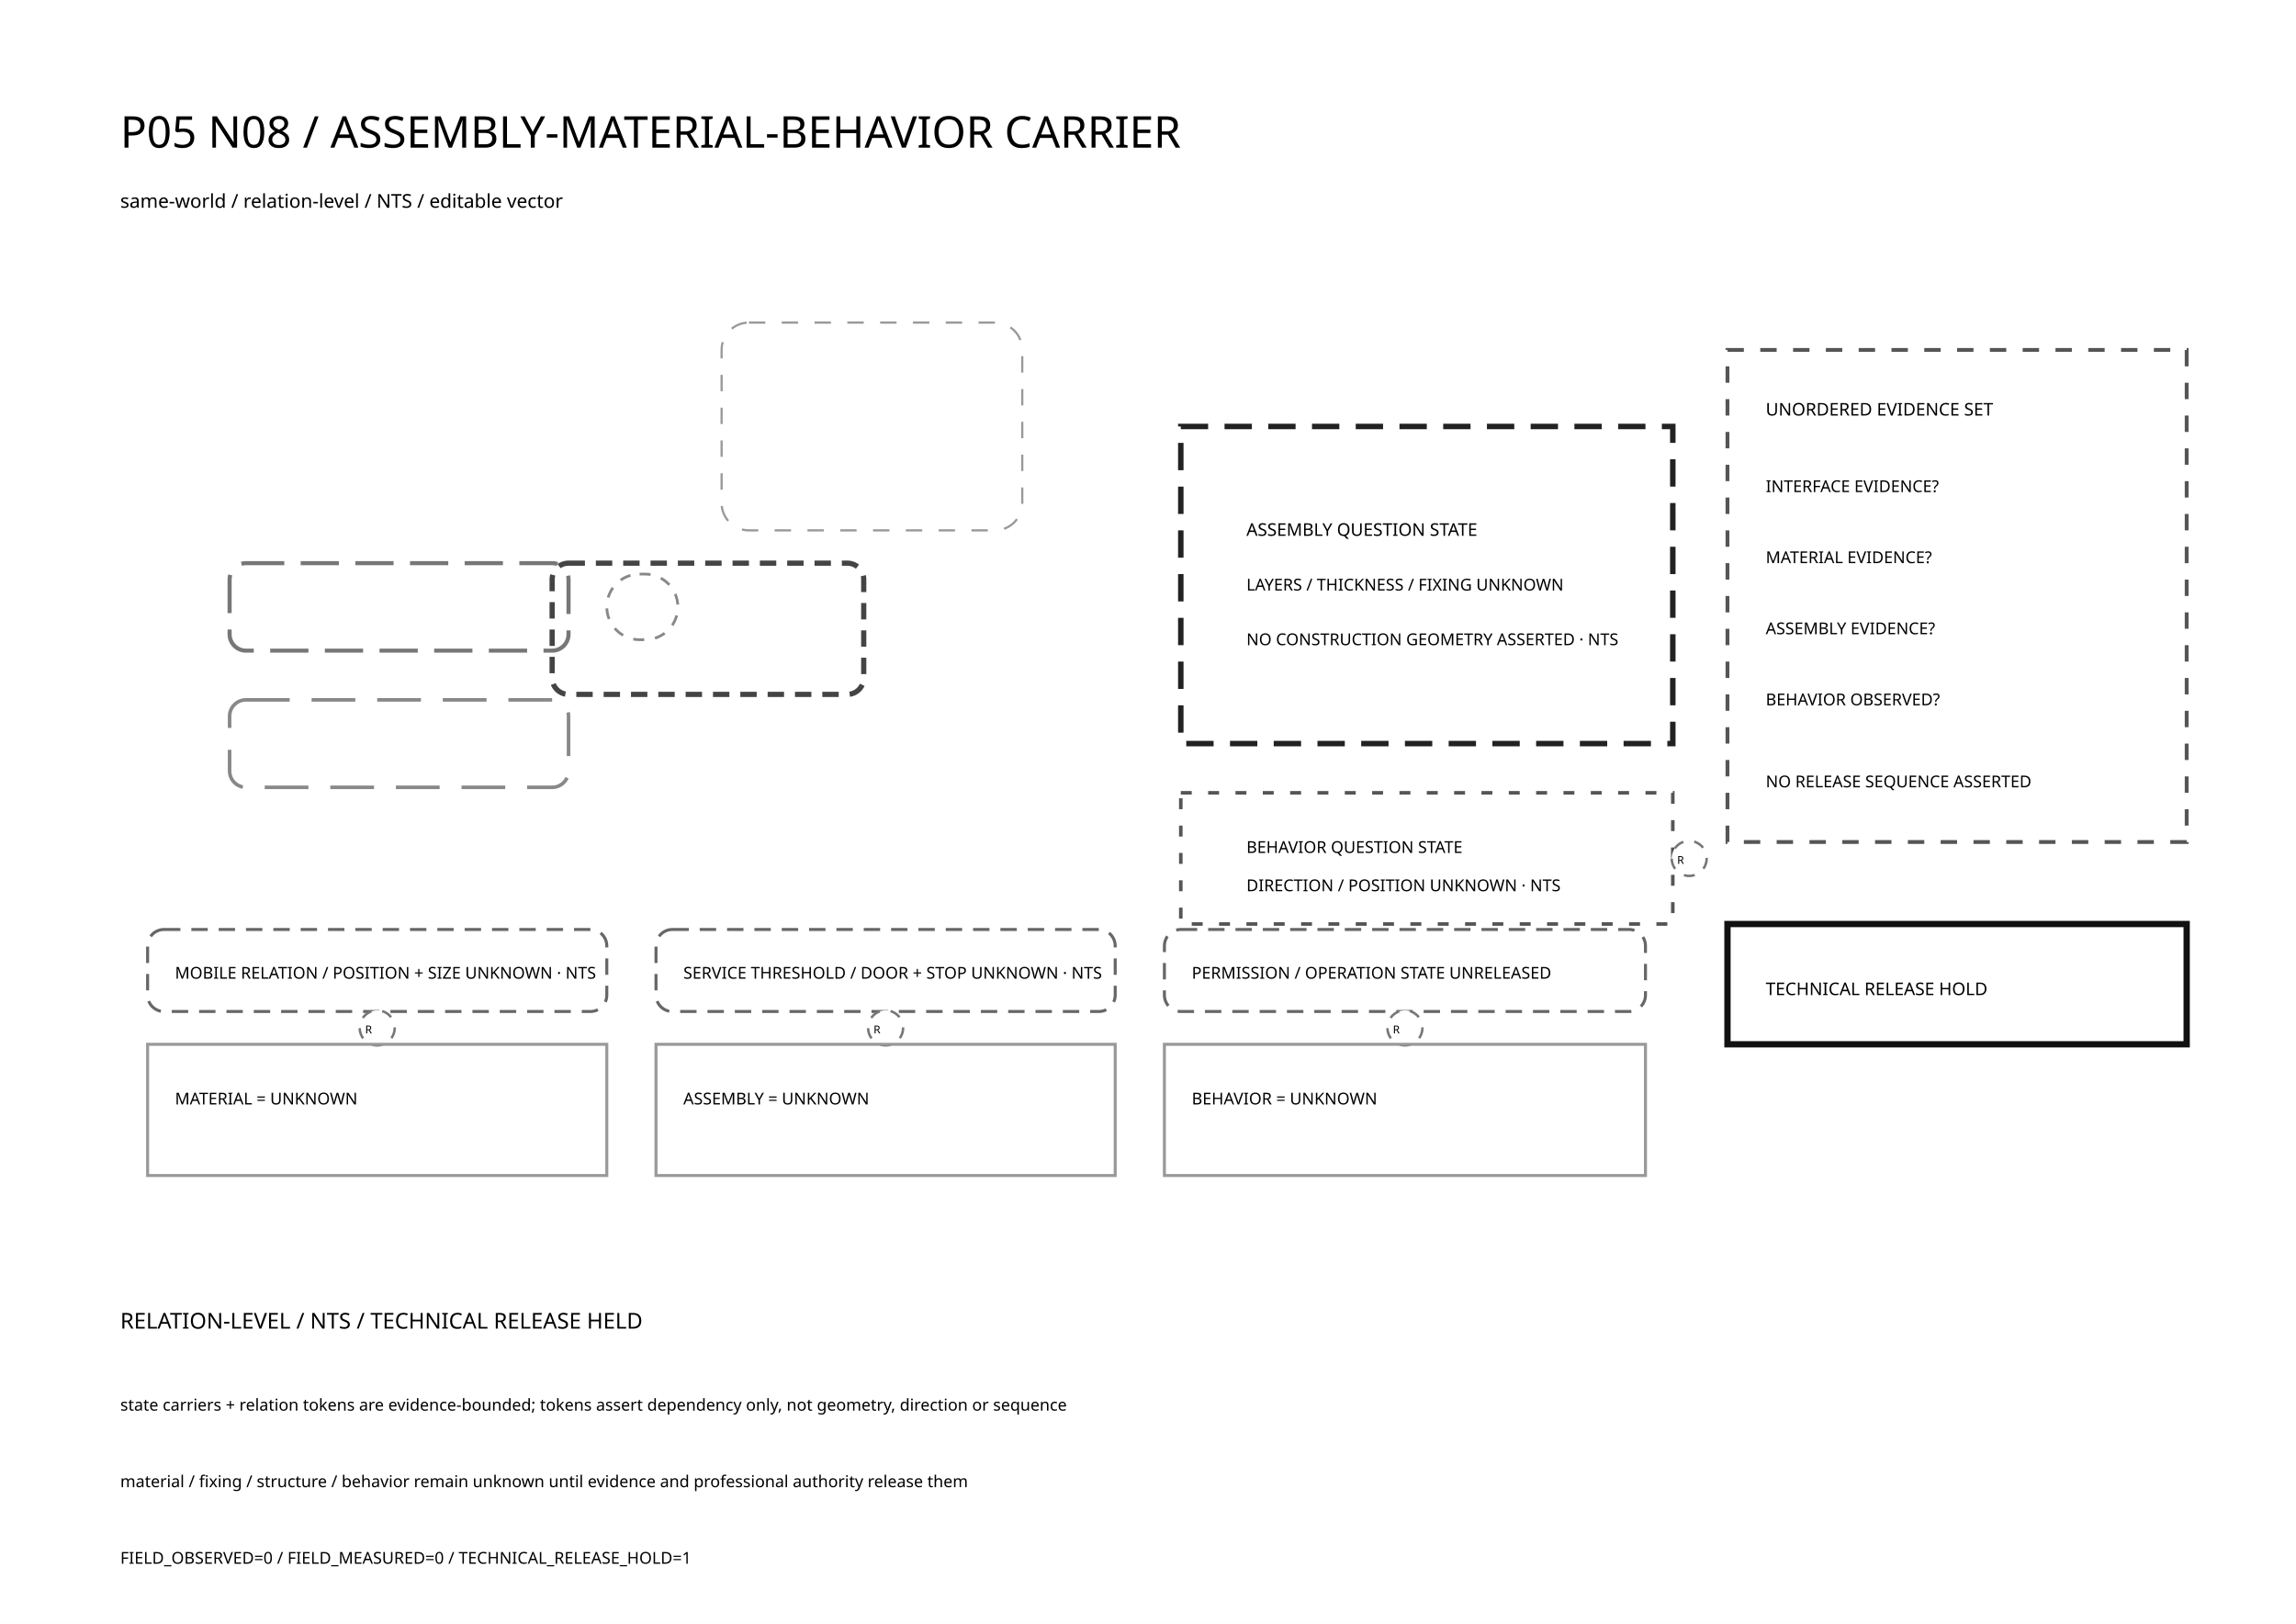
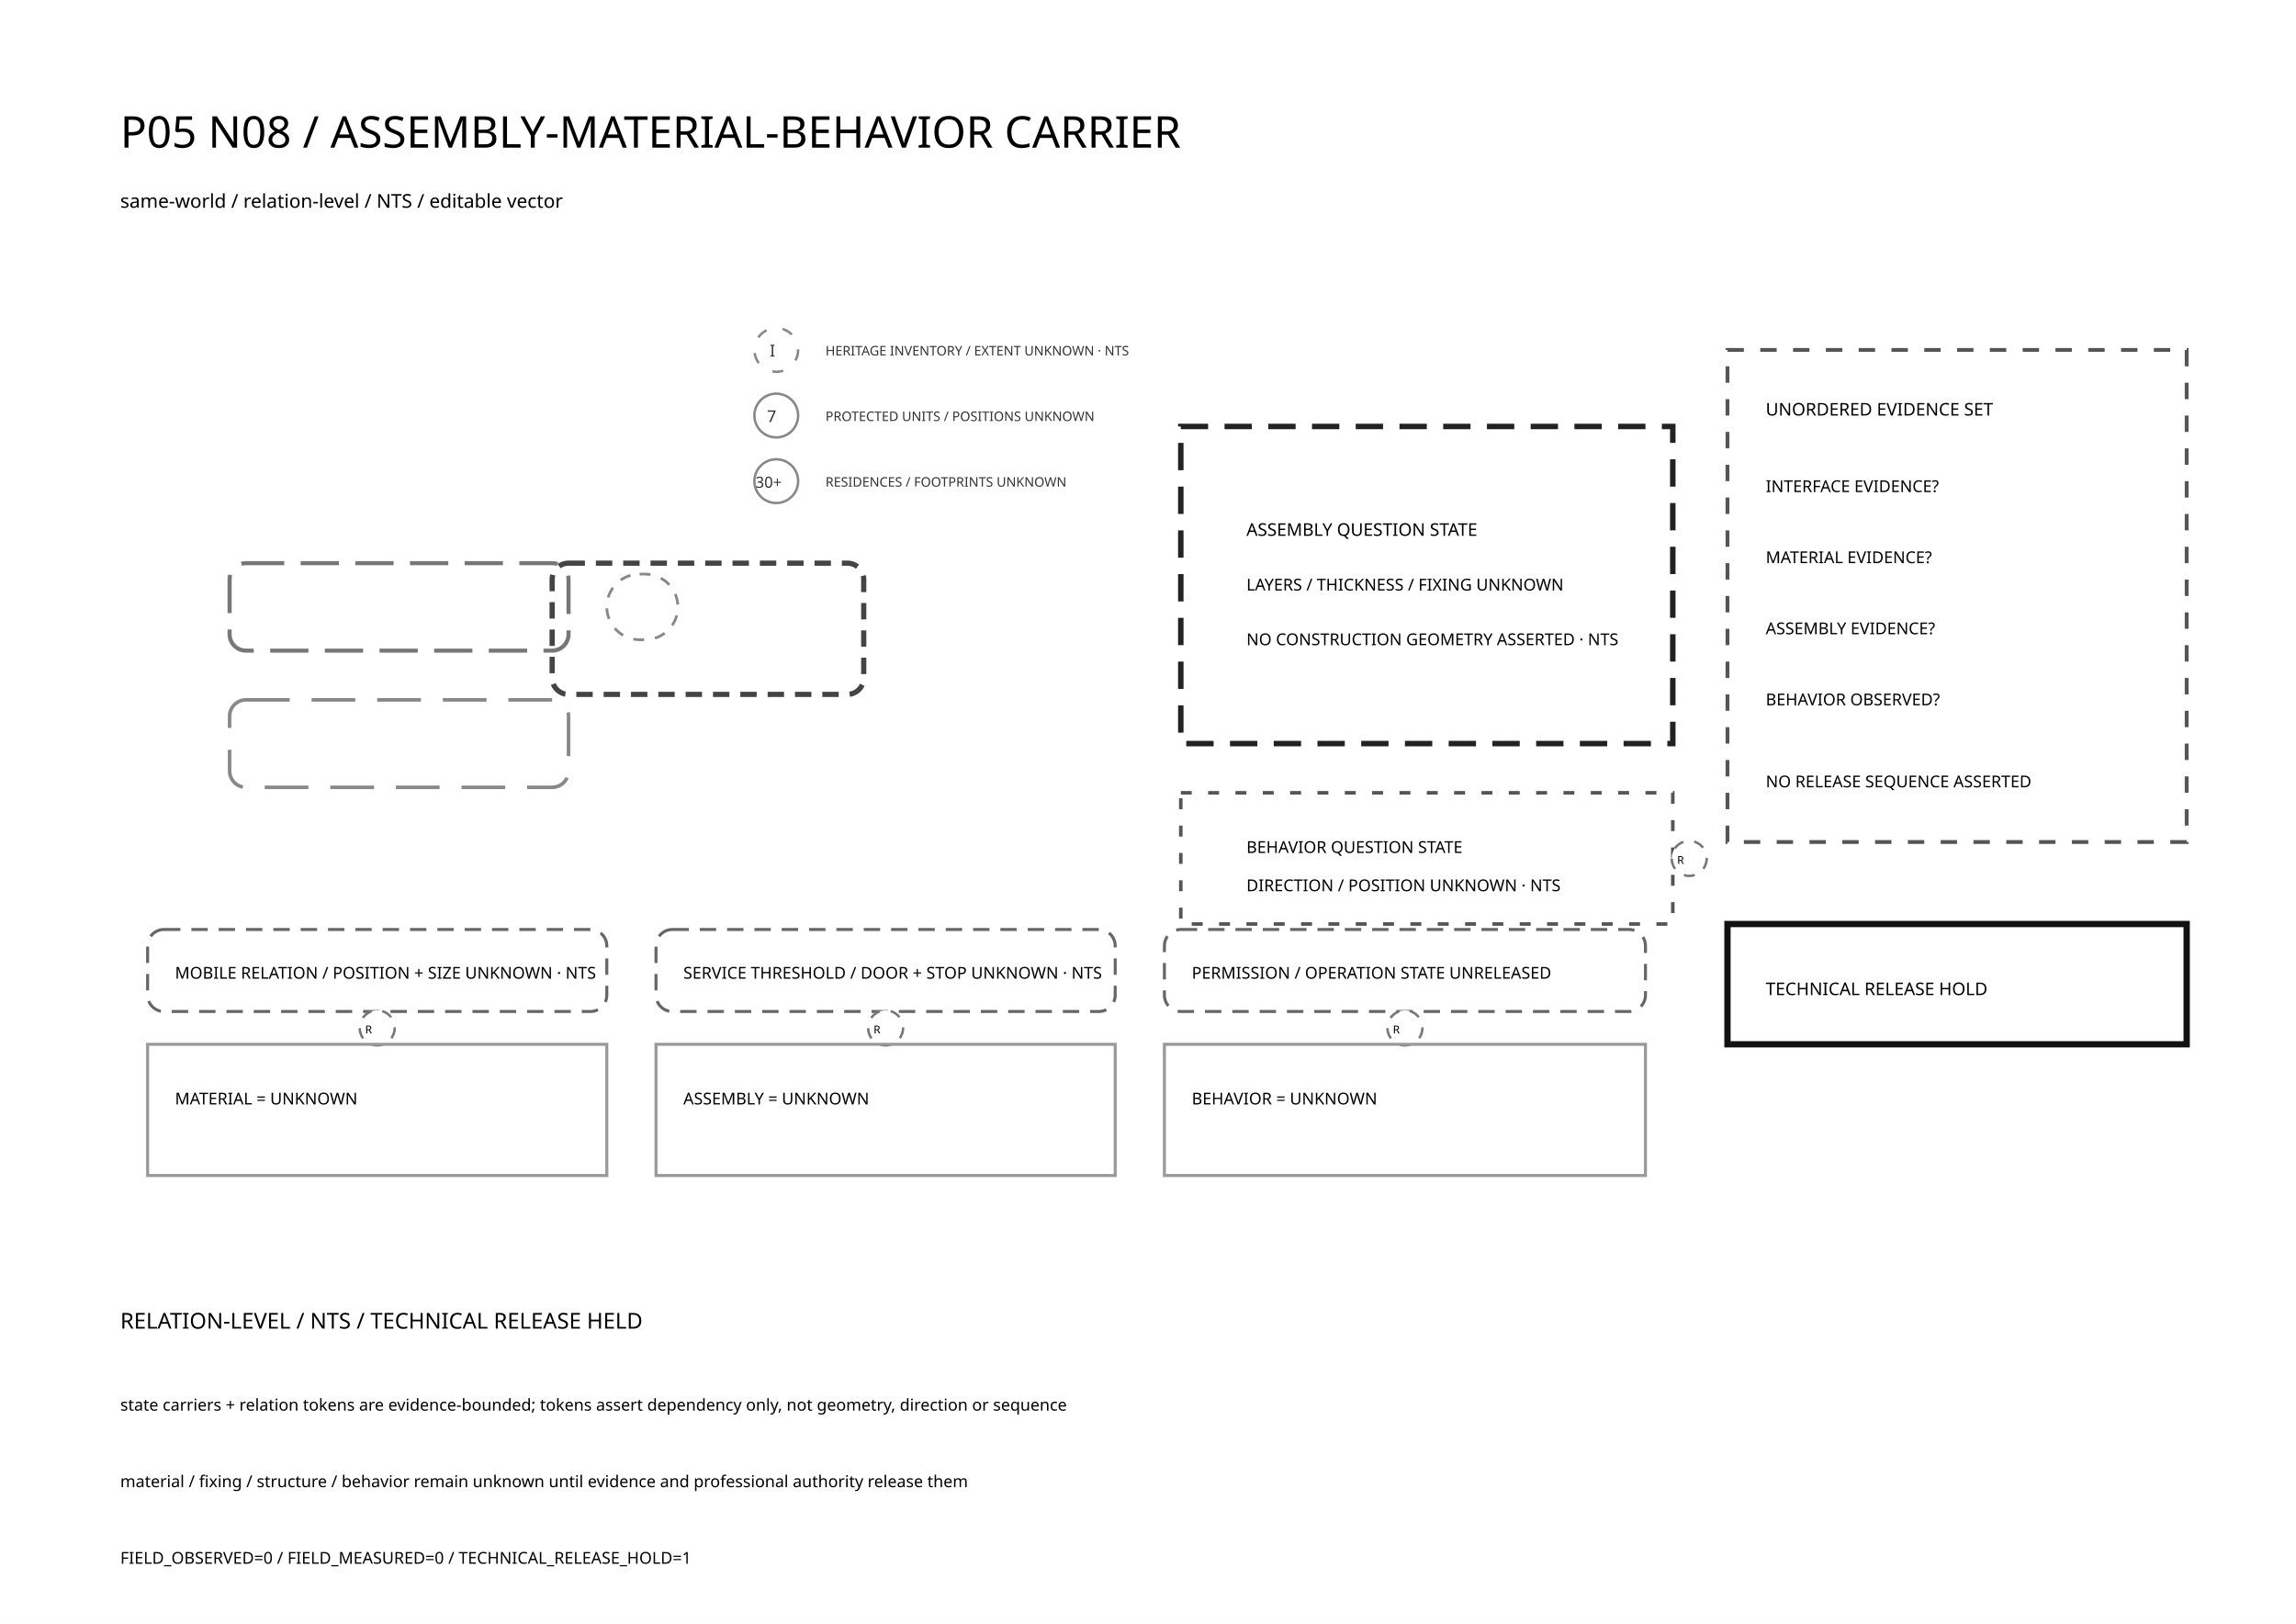
<svg xmlns="http://www.w3.org/2000/svg" width="420mm" height="297mm" viewBox="0 0 420 297">
  <rect width="420" height="297" fill="white" />
  <g id="L00-FRAME" font-family="sans-serif">
    <text x="22" y="27" font-size="8">P05 N08 / ASSEMBLY-MATERIAL-BEHAVIOR CARRIER</text>
    <text x="22" y="38" font-size="3.5">same-world / relation-level / NTS / editable vector</text>
  </g>
  <g id="L10-CONTEXT" fill="none">
    <g id="N08-SAME-WORLD-RELATION-CONTEXT">
      <rect id="N08-ROUTE-RELATION-NODE" x="42" y="103" width="62" height="16" rx="3" stroke="#777" stroke-width="0.75" stroke-dasharray="7 3" />
      <rect id="N08-WATER-RELATION-NODE" x="42" y="128" width="62" height="16" rx="3" stroke="#888" stroke-width="0.65" stroke-dasharray="8 4" />
      <g id="N08-CONTEXT-INTERFACE-TOPOLOGY" font-family="sans-serif">
        <rect x="111" y="105" width="13" height="12" rx="6" fill="white" stroke="#888" stroke-width="0.5" stroke-dasharray="2 2" />
        <text x="114.4" y="113" font-size="2.4">REL</text>
      </g>
    </g>
-     <g id="N08-HERITAGE-INVENTORY-STATE" font-family="sans-serif">
-       <rect x="132" y="59" width="55" height="38" rx="5" fill="none" stroke="#999" stroke-width="0.4" stroke-dasharray="3 3" />
-       <text x="138" y="72" font-size="3">HERITAGE INVENTORY CONTEXT</text>
-       <text x="138" y="80" font-size="3">7 protected units / ≥30 ancient residences</text>
-       <text x="138" y="88" font-size="3">EXTENT / POSITIONS / FOOTPRINTS UNKNOWN · NTS</text>
+     <g id="N08-HERITAGE-INVENTORY-STATE" font-family="sans-serif" fill="none">
+       <g id="N08-HERITAGE-FABRIC-INVENTORY-STATE">
+         <circle cx="142" cy="64" r="4" stroke="#888" stroke-width="0.45" stroke-dasharray="2 3" />
+         <text x="140.8" y="65.2" font-size="3" fill="#333">I</text>
+         <text x="151" y="65" font-size="2.4" fill="#333">HERITAGE INVENTORY / EXTENT UNKNOWN · NTS</text>
+       </g>
+       <g id="N08-PROTECTED-UNITS-INVENTORY-STATE">
+         <circle cx="142" cy="76" r="4" stroke="#888" stroke-width="0.45" />
+         <text x="140.3" y="77.2" font-size="3" fill="#333">7</text>
+         <text x="151" y="77" font-size="2.4" fill="#333">PROTECTED UNITS / POSITIONS UNKNOWN</text>
+       </g>
+       <g id="N08-ANCIENT-RESIDENCE-INVENTORY-STATE">
+         <circle cx="142" cy="88" r="4" stroke="#888" stroke-width="0.45" />
+         <text x="138.2" y="89.2" font-size="2.8" fill="#333">30+</text>
+         <text x="151" y="89" font-size="2.4" fill="#333">RESIDENCES / FOOTPRINTS UNKNOWN</text>
+       </g>
    </g>
    <g id="N08-INTERFACE-RELATION-STATE" font-family="sans-serif">
      <rect x="101" y="103" width="57" height="24" rx="3" fill="none" stroke="#444" stroke-width="0.95" stroke-dasharray="3 2" />
      <text x="108" y="114" font-size="3">INTERFACE RELATION</text>
      <text x="108" y="121" font-size="3">POSITION / SIZE UNKNOWN · NTS</text>
    </g>
  </g>
  <g id="L15-ASSEMBLY" font-family="sans-serif">
    <g id="N08-ASSEMBLY-QUESTION-STATE">
      <rect x="216" y="78" width="90" height="58" fill="none" stroke="#222" stroke-width="1.0" stroke-dasharray="5 3" />
      <text x="228" y="98" font-size="3.2">ASSEMBLY QUESTION STATE</text>
      <text x="228" y="108" font-size="3">LAYERS / THICKNESS / FIXING UNKNOWN</text>
      <text x="228" y="118" font-size="3">NO CONSTRUCTION GEOMETRY ASSERTED · NTS</text>
    </g>
    <g id="N08-BEHAVIOR-QUESTION-STATE">
      <rect x="216" y="145" width="90" height="24" fill="none" stroke="#555" stroke-width="0.65" stroke-dasharray="2 3" />
      <text x="228" y="156" font-size="3">BEHAVIOR QUESTION STATE</text>
      <text x="228" y="163" font-size="3">DIRECTION / POSITION UNKNOWN · NTS</text>
    </g>
  </g>
  <g id="L18-TECHNICAL-RELEASE" font-family="sans-serif">
    <g id="N08-TECHNICAL-EVIDENCE-SET">
      <rect x="316" y="64" width="84" height="90" fill="none" stroke="#555" stroke-width="0.7" stroke-dasharray="3 3" />
      <text x="323" y="76" font-size="3.2">UNORDERED EVIDENCE SET</text>
      <text x="323" y="90" font-size="3">INTERFACE EVIDENCE?</text>
      <text x="323" y="103" font-size="3">MATERIAL EVIDENCE?</text>
      <text x="323" y="116" font-size="3">ASSEMBLY EVIDENCE?</text>
      <text x="323" y="129" font-size="3">BEHAVIOR OBSERVED?</text>
      <text x="323" y="144" font-size="3">NO RELEASE SEQUENCE ASSERTED</text>
    </g>
    <rect id="N08-TECHNICAL-RELEASE-HOLD" x="316" y="169" width="84" height="22" fill="none" stroke="#111" stroke-width="1.15" />
    <text x="323" y="182" font-size="3.2">TECHNICAL RELEASE HOLD</text>
  </g>
  <g id="L20-OPERATIONAL" font-family="sans-serif">
    <g id="N08-MOBILE-RELATION-STATE">
      <rect x="27" y="170" width="84" height="15" rx="3" fill="none" stroke="#666" stroke-width="0.55" stroke-dasharray="3 2" />
      <text x="32" y="179" font-size="3">MOBILE RELATION / POSITION + SIZE UNKNOWN · NTS</text>
    </g>
    <g id="N08-SERVICE-THRESHOLD-STATE">
      <rect x="120" y="170" width="84" height="15" rx="3" fill="none" stroke="#666" stroke-width="0.55" stroke-dasharray="3 2" />
      <text x="125" y="179" font-size="3">SERVICE THRESHOLD / DOOR + STOP UNKNOWN · NTS</text>
    </g>
    <g id="N08-PERMISSION-STATE">
      <rect x="213" y="170" width="88" height="15" rx="3" fill="none" stroke="#666" stroke-width="0.55" stroke-dasharray="3 2" />
      <text x="218" y="179" font-size="3">PERMISSION / OPERATION STATE UNRELEASED</text>
    </g>
  </g>
  <g id="L22-STATE-TOPOLOGY" font-family="sans-serif">
    <g id="N08-REL-MOBILE-INTERFACE">
      <circle cx="69" cy="188" r="3.2" fill="white" stroke="#777" stroke-width="0.45" stroke-dasharray="2 2" />
      <text x="66.8" y="189" font-size="2">R</text>
    </g>
    <g id="N08-REL-THRESHOLD-ASSEMBLY">
      <circle cx="162" cy="188" r="3.2" fill="white" stroke="#777" stroke-width="0.45" stroke-dasharray="2 2" />
      <text x="159.8" y="189" font-size="2">R</text>
    </g>
    <g id="N08-REL-PERMISSION-BEHAVIOR">
      <circle cx="257" cy="188" r="3.2" fill="white" stroke="#777" stroke-width="0.45" stroke-dasharray="2 2" />
      <text x="254.8" y="189" font-size="2">R</text>
    </g>
    <g id="N08-REL-BEHAVIOR-EVIDENCE">
      <circle cx="309" cy="157" r="3.2" fill="white" stroke="#777" stroke-width="0.45" stroke-dasharray="2 2" />
      <text x="306.8" y="158" font-size="2">R</text>
    </g>
  </g>
  <g id="L25-STATE" font-family="sans-serif">
    <rect id="N08-MATERIAL-STATE" x="27" y="191" width="84" height="24" fill="none" stroke="#999" stroke-width="0.55" />
    <rect id="N08-ASSEMBLY-STATE" x="120" y="191" width="84" height="24" fill="none" stroke="#999" stroke-width="0.55" />
    <rect id="N08-BEHAVIOR-STATE" x="213" y="191" width="88" height="24" fill="none" stroke="#999" stroke-width="0.55" />
    <text x="32" y="202" font-size="3">MATERIAL = UNKNOWN</text>
    <text x="125" y="202" font-size="3">ASSEMBLY = UNKNOWN</text>
    <text x="218" y="202" font-size="3">BEHAVIOR = UNKNOWN</text>
  </g>
  <g id="L40-CLAIM" font-family="sans-serif">
    <text x="22" y="243" font-size="4">RELATION-LEVEL / NTS / TECHNICAL RELEASE HELD</text>
    <text x="22" y="258" font-size="3">state carriers + relation tokens are evidence-bounded; tokens assert dependency only, not geometry, direction or sequence</text>
    <text x="22" y="272" font-size="3">material / fixing / structure / behavior remain unknown until evidence and professional authority release them</text>
    <text x="22" y="286" font-size="3">FIELD_OBSERVED=0 / FIELD_MEASURED=0 / TECHNICAL_RELEASE_HOLD=1</text>
  </g>
</svg>
